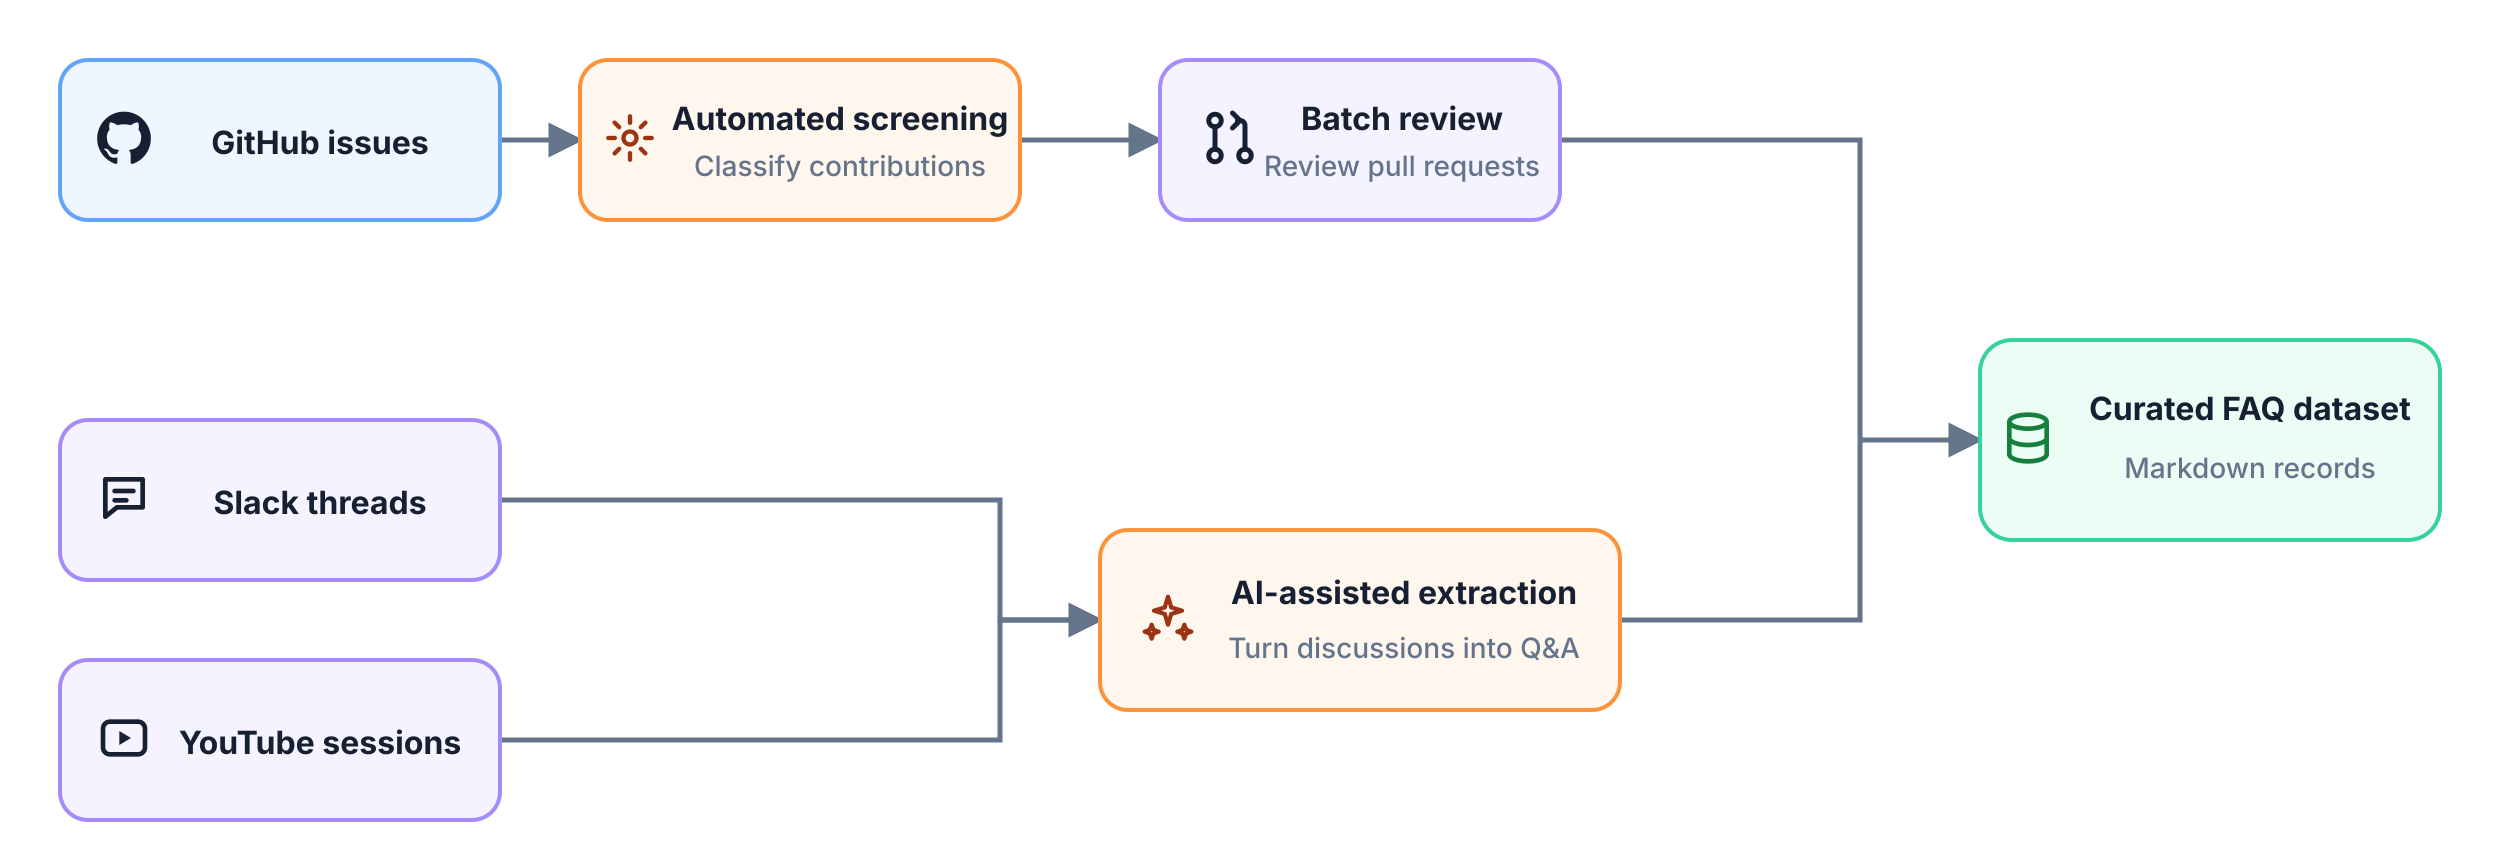
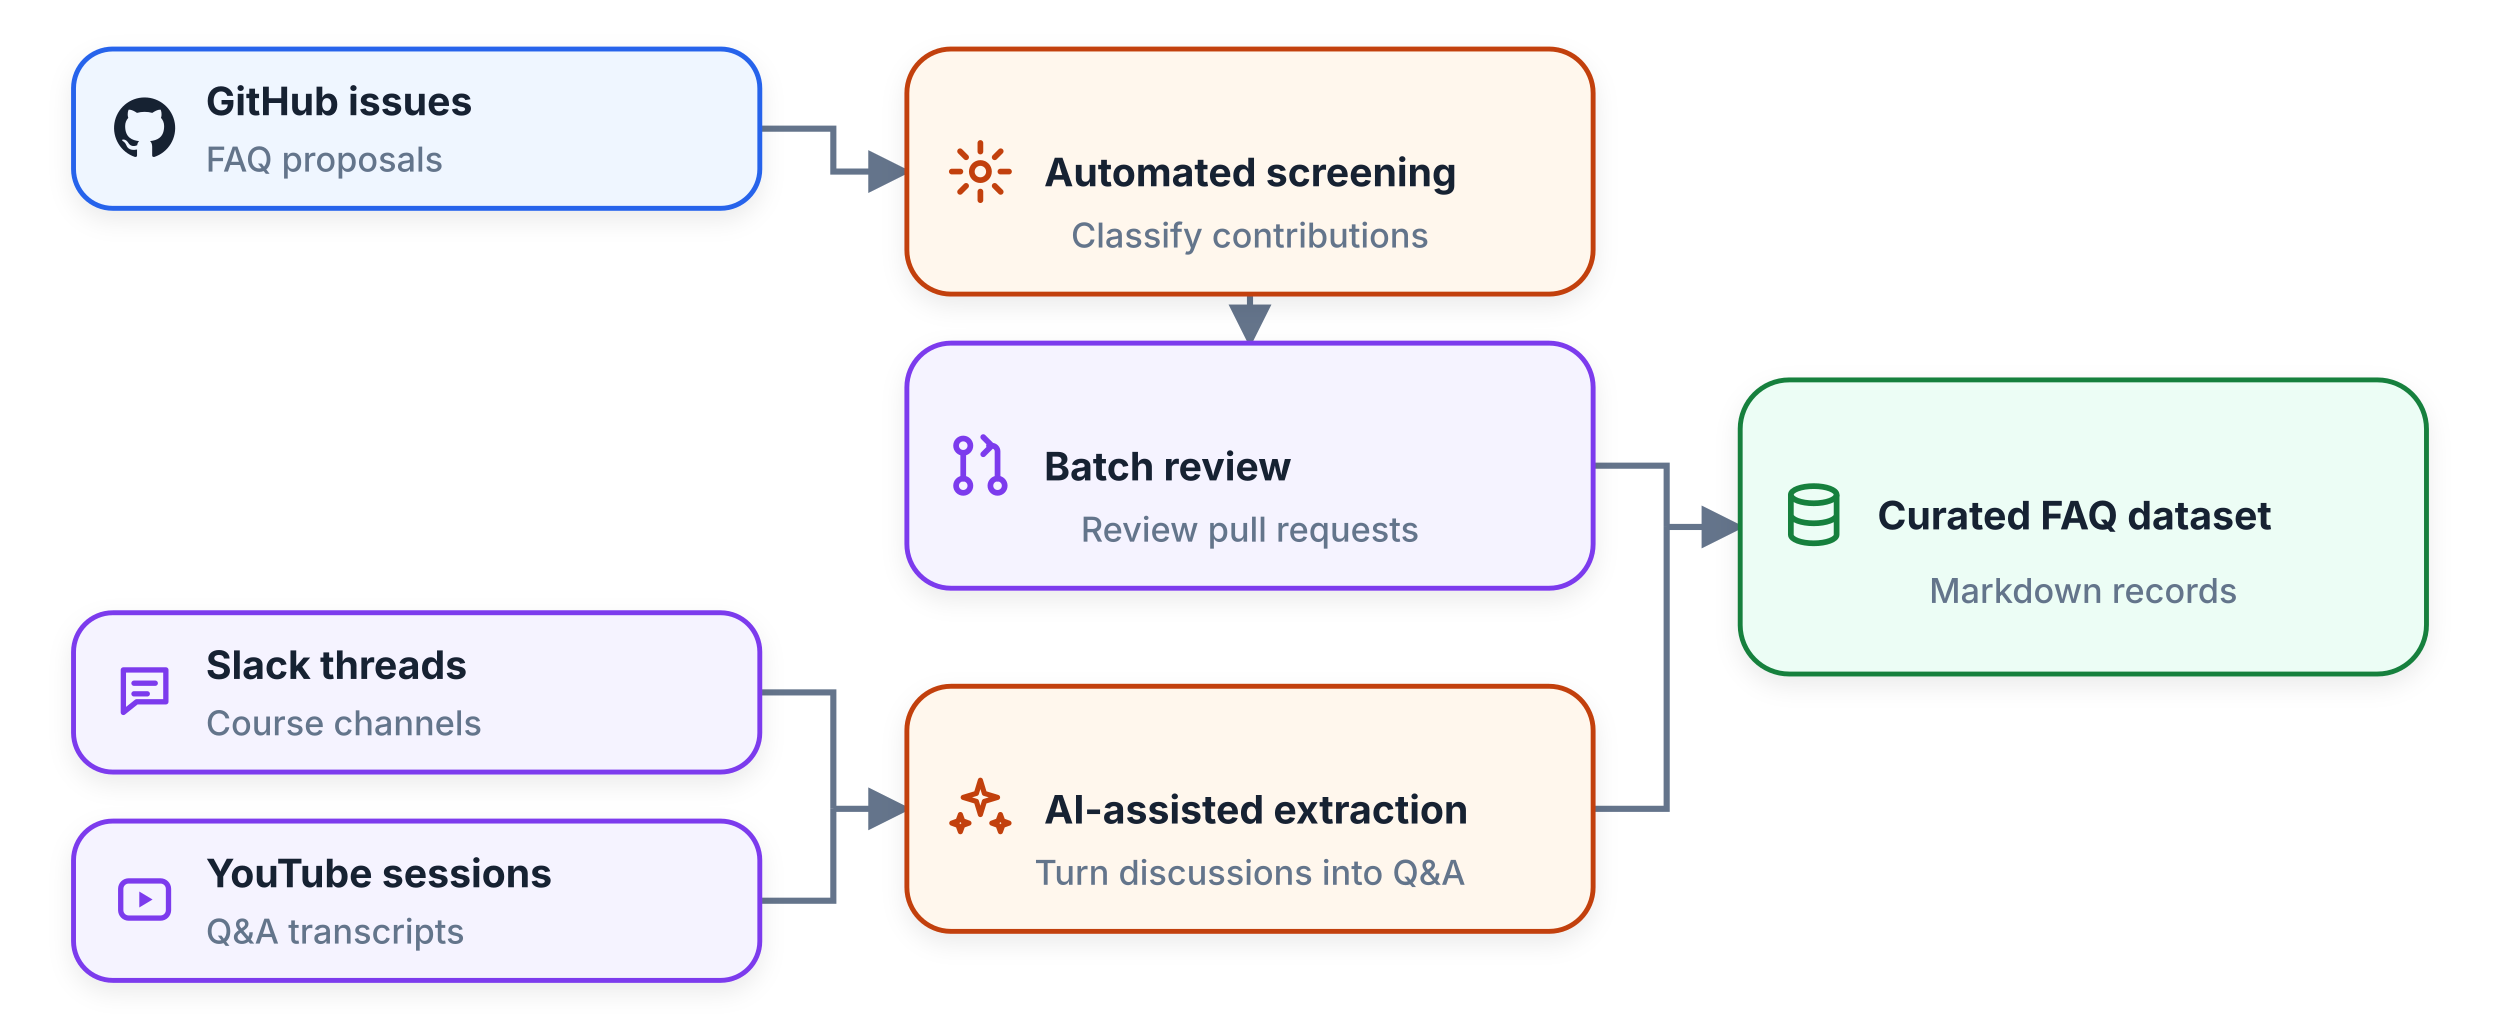
- <svg xmlns="http://www.w3.org/2000/svg" width="1250" height="430" viewBox="0 0 1250 430" role="img" aria-labelledby="title desc">
+ <svg xmlns="http://www.w3.org/2000/svg" width="1020" height="420" viewBox="0 0 1020 420" role="img" aria-labelledby="title desc">
  <defs>
+     <filter id="shadow" x="-20%" y="-20%" width="140%" height="150%">
+       <feDropShadow dx="0" dy="4" stdDeviation="5" flood-color="#0f172a" flood-opacity="0.08" />
+     </filter>
    <marker id="arrow" viewBox="0 0 10 10" refX="9" refY="5" markerWidth="7" markerHeight="7" orient="auto">
      <path d="M0 0 10 5 0 10Z" fill="#64748b" />
    </marker>
    <symbol id="icon-github" viewBox="0 0 24 24">
      <path fill="currentColor" d="M12 .7a11.5 11.5 0 0 0-3.64 22.41c.58.11.79-.25.79-.56v-2.23c-3.22.7-3.9-1.37-3.9-1.37-.53-1.34-1.29-1.7-1.29-1.7-1.05-.72.08-.71.08-.71 1.17.08 1.78 1.2 1.78 1.2 1.04 1.77 2.72 1.26 3.38.96.1-.75.4-1.26.74-1.55-2.57-.29-5.27-1.28-5.27-5.68 0-1.26.45-2.28 1.19-3.09-.12-.29-.52-1.46.11-3.05 0 0 .97-.31 3.16 1.18a10.9 10.9 0 0 1 5.76 0c2.2-1.49 3.16-1.18 3.16-1.18.63 1.59.23 2.76.11 3.05.74.81 1.19 1.83 1.19 3.09 0 4.42-2.71 5.38-5.29 5.67.42.36.79 1.06.79 2.14v3.27c0 .31.21.67.8.56A11.5 11.5 0 0 0 12 .7Z" />
    </symbol>
    <symbol id="icon-message" viewBox="0 0 24 24">
      <path d="M4 4h16v12H9l-5 4Z" fill="none" stroke="currentColor" stroke-width="2" stroke-linecap="round" stroke-linejoin="round" />
      <path d="M8 9h8M8 13h5" fill="none" stroke="currentColor" stroke-width="2" stroke-linecap="round" />
    </symbol>
    <symbol id="icon-video" viewBox="0 0 24 24">
      <rect x="3" y="5" width="18" height="14" rx="3" fill="none" stroke="currentColor" stroke-width="2" />
      <path d="m10 9 5 3-5 3Z" fill="currentColor" />
    </symbol>
    <symbol id="icon-settings" viewBox="0 0 24 24">
      <circle cx="12" cy="12" r="3" fill="none" stroke="currentColor" stroke-width="2" />
      <path d="M12 2v3M12 19v3M2 12h3M19 12h3M4.9 4.9 7 7M17 17l2.1 2.1M19.1 4.9 17 7M7 17l-2.1 2.1" fill="none" stroke="currentColor" stroke-width="2" stroke-linecap="round" />
    </symbol>
    <symbol id="icon-pull-request" viewBox="0 0 24 24">
      <circle cx="6" cy="5" r="2.5" fill="none" stroke="currentColor" stroke-width="2" />
      <circle cx="6" cy="19" r="2.5" fill="none" stroke="currentColor" stroke-width="2" />
      <circle cx="18" cy="19" r="2.5" fill="none" stroke="currentColor" stroke-width="2" />
      <path d="M6 7.5v9M15 5h1a2 2 0 0 1 2 2v9.5M13 2l3 3-3 3" fill="none" stroke="currentColor" stroke-width="2" stroke-linecap="round" stroke-linejoin="round" />
    </symbol>
    <symbol id="icon-sparkles" viewBox="0 0 24 24">
      <path d="m12 2 1.4 4.6L18 8l-4.6 1.4L12 14l-1.4-4.6L6 8l4.6-1.4ZM19 14l.8 2.2L22 17l-2.2.8L19 20l-.8-2.2L16 17l2.2-.8ZM5 14l.8 2.2L8 17l-2.2.8L5 20l-.8-2.2L2 17l2.2-.8Z" fill="none" stroke="currentColor" stroke-width="1.8" stroke-linejoin="round" />
    </symbol>
    <symbol id="icon-database" viewBox="0 0 24 24">
      <ellipse cx="12" cy="5" rx="8" ry="3" fill="none" stroke="currentColor" stroke-width="2" />
      <path d="M4 5v7c0 1.66 3.58 3 8 3s8-1.34 8-3V5M4 12v7c0 1.66 3.58 3 8 3s8-1.34 8-3v-7" fill="none" stroke="currentColor" stroke-width="2" />
    </symbol>
    <style>
      text { font-family: system-ui, -apple-system, BlinkMacSystemFont, "Segoe UI", sans-serif; fill: #172033; text-anchor: middle; }
      .label { font-size: 16px; font-weight: 700; }
      .small { font-size: 14px; font-weight: 500; fill: #64748b; }
+       .icon-copy { text-anchor: start; }
      .line { fill: none; stroke: #64748b; stroke-width: 2.5; marker-end: url(#arrow); }
      .connector { fill: none; stroke: #64748b; stroke-width: 2.5; }
-       .source { fill: #eff6ff; stroke: #60a5fa; stroke-width: 2; }
-       .conversation { fill: #f5f3ff; stroke: #a78bfa; stroke-width: 2; }
-       .process { fill: #fff7ed; stroke: #fb923c; stroke-width: 2; }
-       .review { fill: #f5f3ff; stroke: #a78bfa; stroke-width: 2; }
-       .dataset { fill: #ecfdf5; stroke: #34d399; stroke-width: 2; }
+       .source { fill: #eff6ff; stroke: #2563eb; stroke-width: 2; }
+       .conversation { fill: #f5f3ff; stroke: #7c3aed; stroke-width: 2; }
+       .process { fill: #fff7ed; stroke: #c2410c; stroke-width: 2; }
+       .review { fill: #f5f3ff; stroke: #7c3aed; stroke-width: 2; }
+       .dataset { fill: #ecfdf5; stroke: #15803d; stroke-width: 2; }
    </style>
  </defs>
-   <path class="line" d="M250 70H290" />
-   <path class="line" d="M510 70H580" />
-   <path class="connector" d="M780 70H930V220" />
-   <path class="connector" d="M250 250H500V310H550" />
-   <path class="connector" d="M250 370H500V310" />
-   <path class="line" d="M500 310H550" />
-   <path class="connector" d="M810 310H930V220" />
-   <path class="line" d="M930 220H990" />
-   <rect class="source" x="30" y="30" width="220" height="80" rx="14" />
-   <use href="#icon-github" x="48" y="55" width="28" height="28" color="#172033" />
-   <text class="label" x="160" y="77">GitHub issues</text>
-   <rect class="process" x="290" y="30" width="220" height="80" rx="14" />
-   <use href="#icon-settings" x="302" y="56" width="26" height="26" color="#9a3412" />
-   <text class="label" x="420" y="65">Automated screening</text>
-   <text class="small" x="420" y="88">Classify contributions</text>
-   <rect class="review" x="580" y="30" width="200" height="80" rx="14" />
-   <use href="#icon-pull-request" x="600" y="54" width="30" height="30" color="#172033" />
-   <text class="label" x="701" y="65">Batch review</text>
-   <text class="small" x="701" y="88">Review pull requests</text>
-   <rect class="conversation" x="30" y="210" width="220" height="80" rx="14" />
-   <use href="#icon-message" x="48" y="235" width="28" height="28" color="#172033" />
-   <text class="label" x="160" y="257">Slack threads</text>
-   <rect class="conversation" x="30" y="330" width="220" height="80" rx="14" />
-   <use href="#icon-video" x="48" y="355" width="28" height="28" color="#172033" />
-   <text class="label" x="160" y="377">YouTube sessions</text>
-   <rect class="process" x="550" y="265" width="260" height="90" rx="14" />
-   <use href="#icon-sparkles" x="570" y="296" width="28" height="28" color="#9a3412" />
-   <text class="label" x="702" y="302">AI-assisted extraction</text>
-   <text class="small" x="702" y="329">Turn discussions into Q&amp;A</text>
-   <rect class="dataset" x="990" y="170" width="230" height="100" rx="16" />
-   <use href="#icon-database" x="1000" y="205" width="28" height="28" color="#15803d" />
-   <text class="label" x="1125" y="210">Curated FAQ dataset</text>
-   <text class="small" x="1125" y="239">Markdown records</text>
+   <path class="line" d="M310 52.5H340V70H370" />
+   <path class="line" d="M510 120V140" />
+   <path class="connector" d="M650 190H680V215" />
+   <path class="connector" d="M310 282.5H340V330" />
+   <path class="connector" d="M310 367.5H340V330" />
+   <path class="line" d="M340 330H370" />
+   <path class="connector" d="M650 330H680V215" />
+   <path class="line" d="M680 215H710" />
+   <g class="node node-compact node-with-icon" transform="translate(30 20)" filter="url(#shadow)">
+     <rect class="source" width="280" height="65" rx="16" />
+     <use href="#icon-github" x="16" y="19" width="26" height="26" color="#172033" />
+     <text class="label icon-copy" x="54" y="27">GitHub issues</text>
+     <text class="small icon-copy" x="54" y="50">FAQ proposals</text>
+   </g>
+   <g class="node node-action node-with-icon" transform="translate(370 20)" filter="url(#shadow)">
+     <rect class="process" width="280" height="100" rx="18" />
+     <use href="#icon-settings" x="16" y="36" width="28" height="28" color="#c2410c" />
+     <text class="label icon-copy" x="56" y="56">Automated screening</text>
+     <text class="small" x="140" y="81">Classify contributions</text>
+   </g>
+   <g class="node node-action node-with-icon" transform="translate(370 140)" filter="url(#shadow)">
+     <rect class="review" width="280" height="100" rx="18" />
+     <use href="#icon-pull-request" x="16" y="36" width="28" height="28" color="#7c3aed" />
+     <text class="label icon-copy" x="56" y="56">Batch review</text>
+     <text class="small" x="140" y="81">Review pull requests</text>
+   </g>
+   <g class="node node-compact node-with-icon" transform="translate(30 250)" filter="url(#shadow)">
+     <rect class="conversation" width="280" height="65" rx="16" />
+     <use href="#icon-message" x="16" y="19" width="26" height="26" color="#7c3aed" />
+     <text class="label icon-copy" x="54" y="27">Slack threads</text>
+     <text class="small icon-copy" x="54" y="50">Course channels</text>
+   </g>
+   <g class="node node-compact node-with-icon" transform="translate(30 335)" filter="url(#shadow)">
+     <rect class="conversation" width="280" height="65" rx="16" />
+     <use href="#icon-video" x="16" y="19" width="26" height="26" color="#7c3aed" />
+     <text class="label icon-copy" x="54" y="27">YouTube sessions</text>
+     <text class="small icon-copy" x="54" y="50">Q&amp;A transcripts</text>
+   </g>
+   <g class="node node-action node-with-icon" transform="translate(370 280)" filter="url(#shadow)">
+     <rect class="process" width="280" height="100" rx="18" />
+     <use href="#icon-sparkles" x="16" y="36" width="28" height="28" color="#c2410c" />
+     <text class="label icon-copy" x="56" y="56">AI-assisted extraction</text>
+     <text class="small" x="140" y="81">Turn discussions into Q&amp;A</text>
+   </g>
+   <g class="node node-endpoint node-with-icon" transform="translate(710 155)" filter="url(#shadow)">
+     <rect class="dataset" width="280" height="120" rx="20" />
+     <use href="#icon-database" x="16" y="41" width="28" height="28" color="#15803d" />
+     <text class="label icon-copy" x="56" y="61">Curated FAQ dataset</text>
+     <text class="small" x="140" y="91">Markdown records</text>
+   </g>
</svg>
